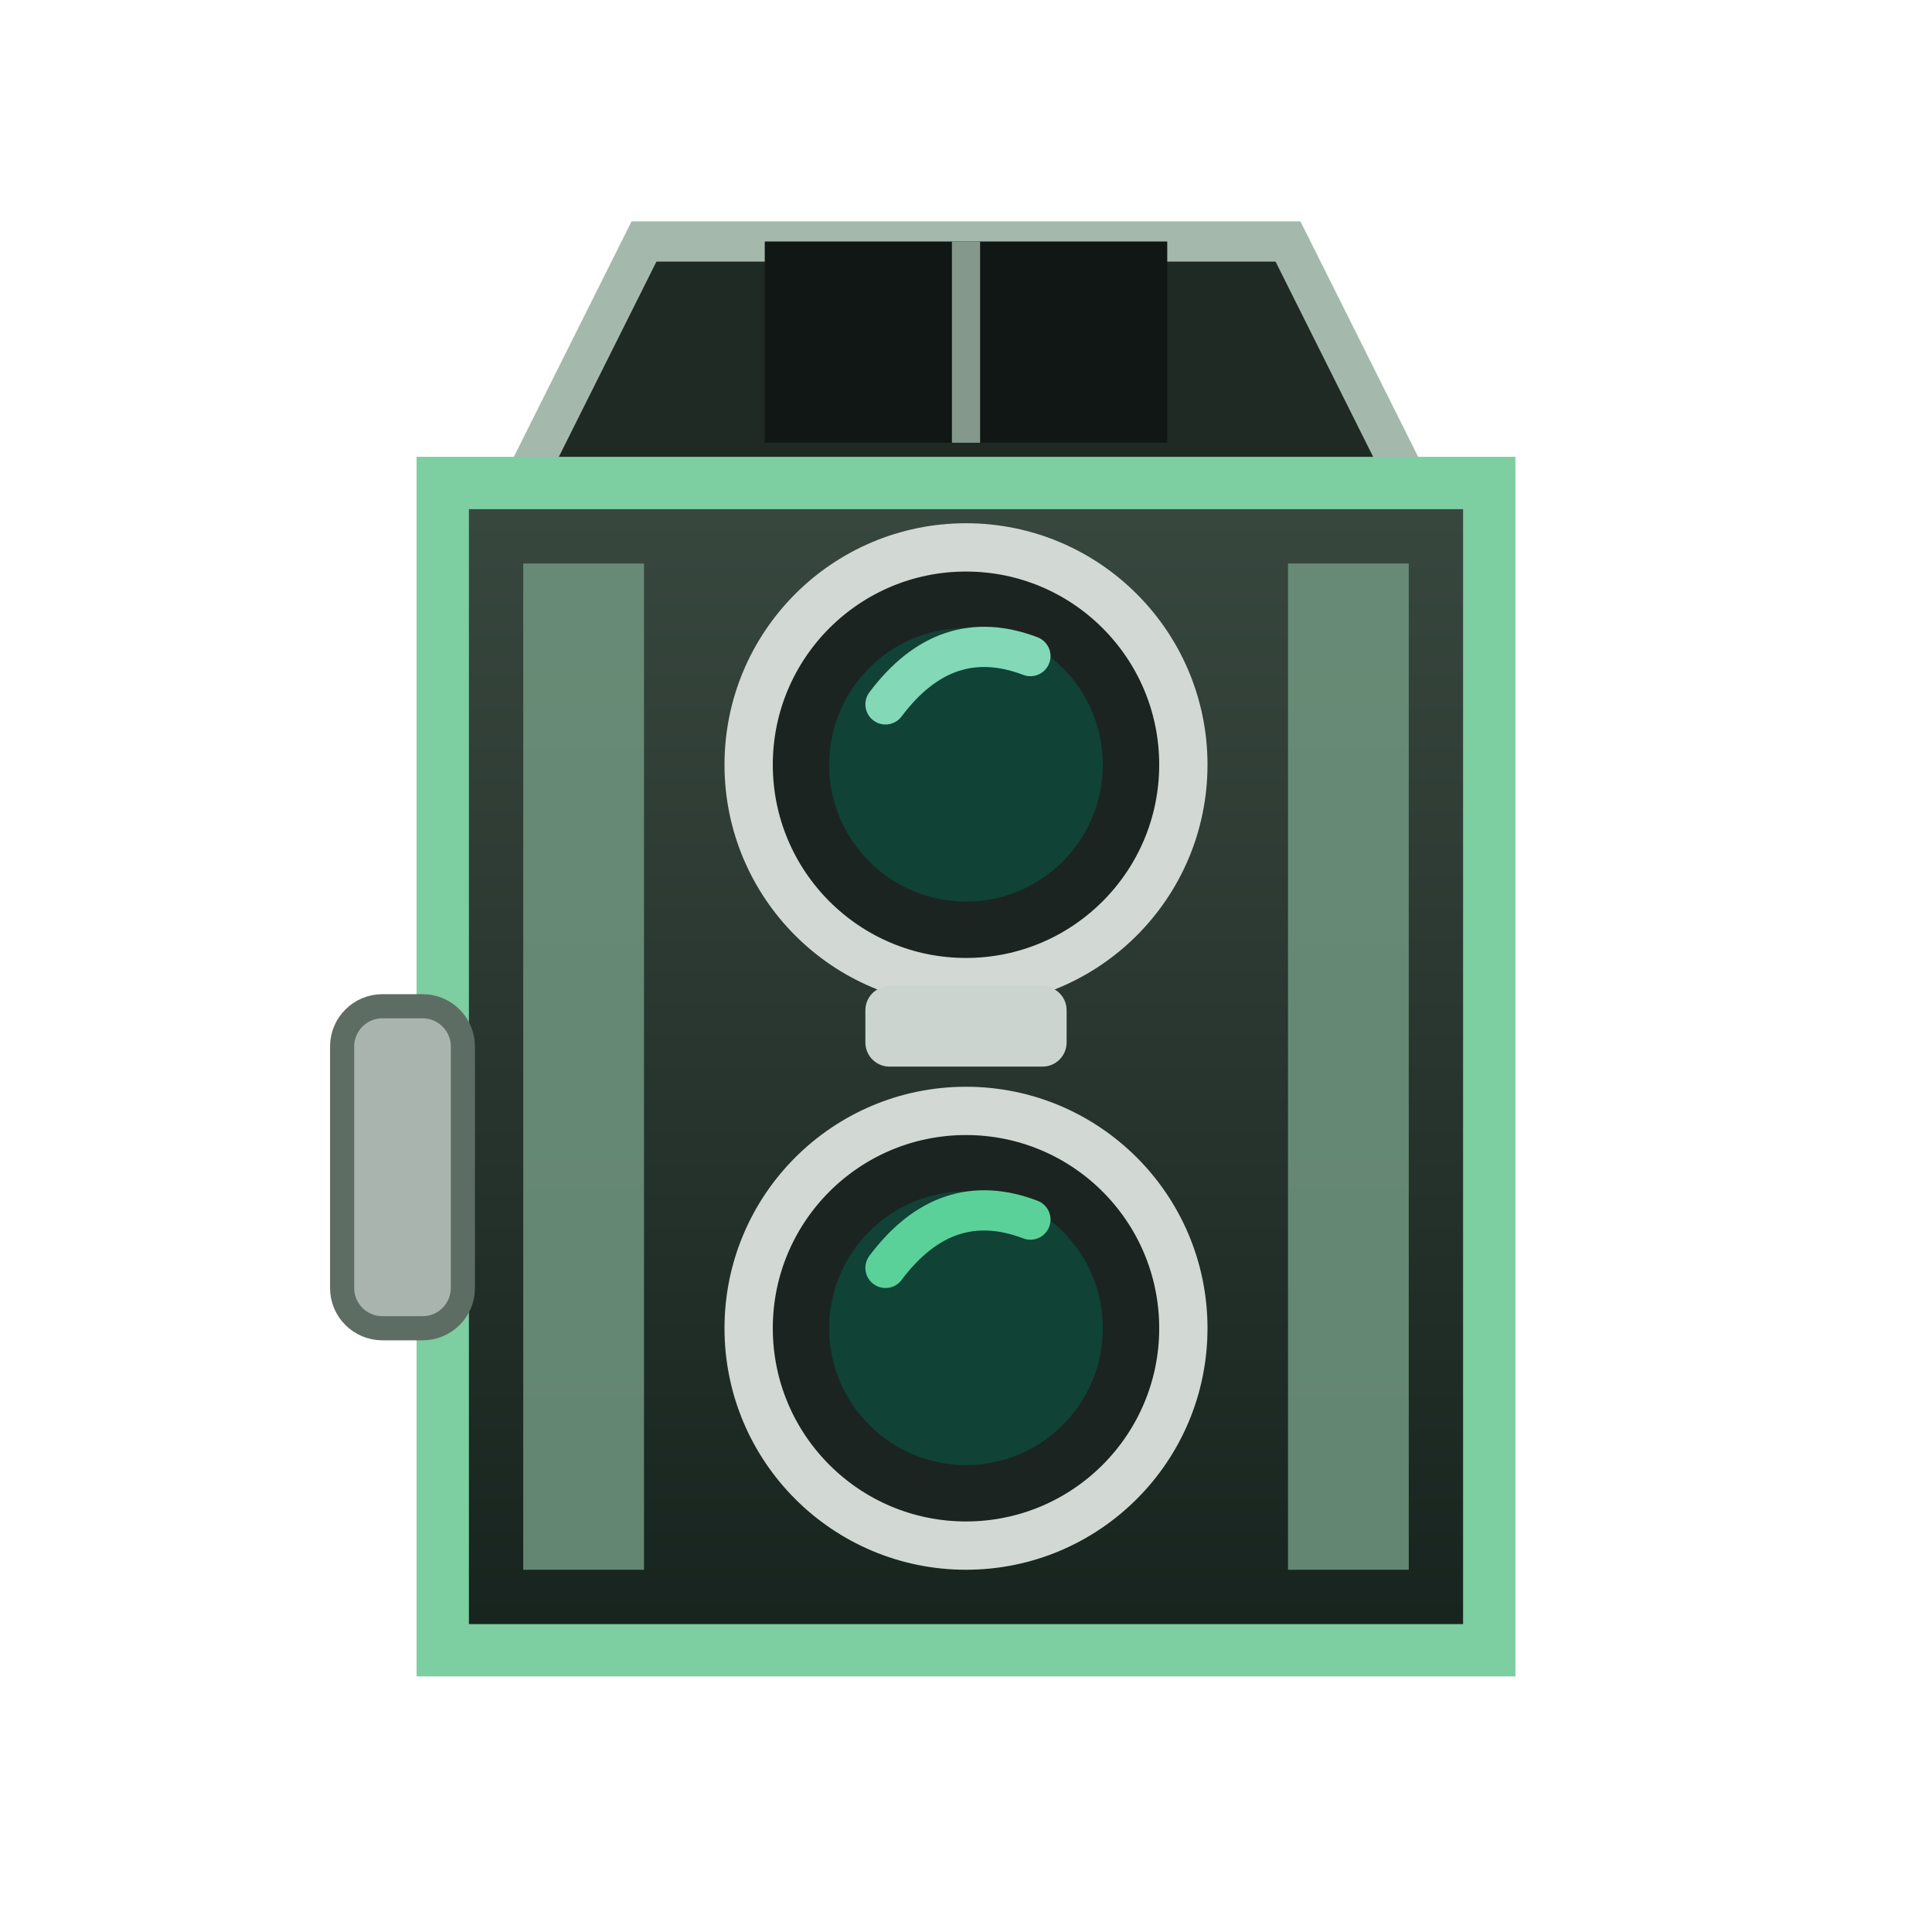
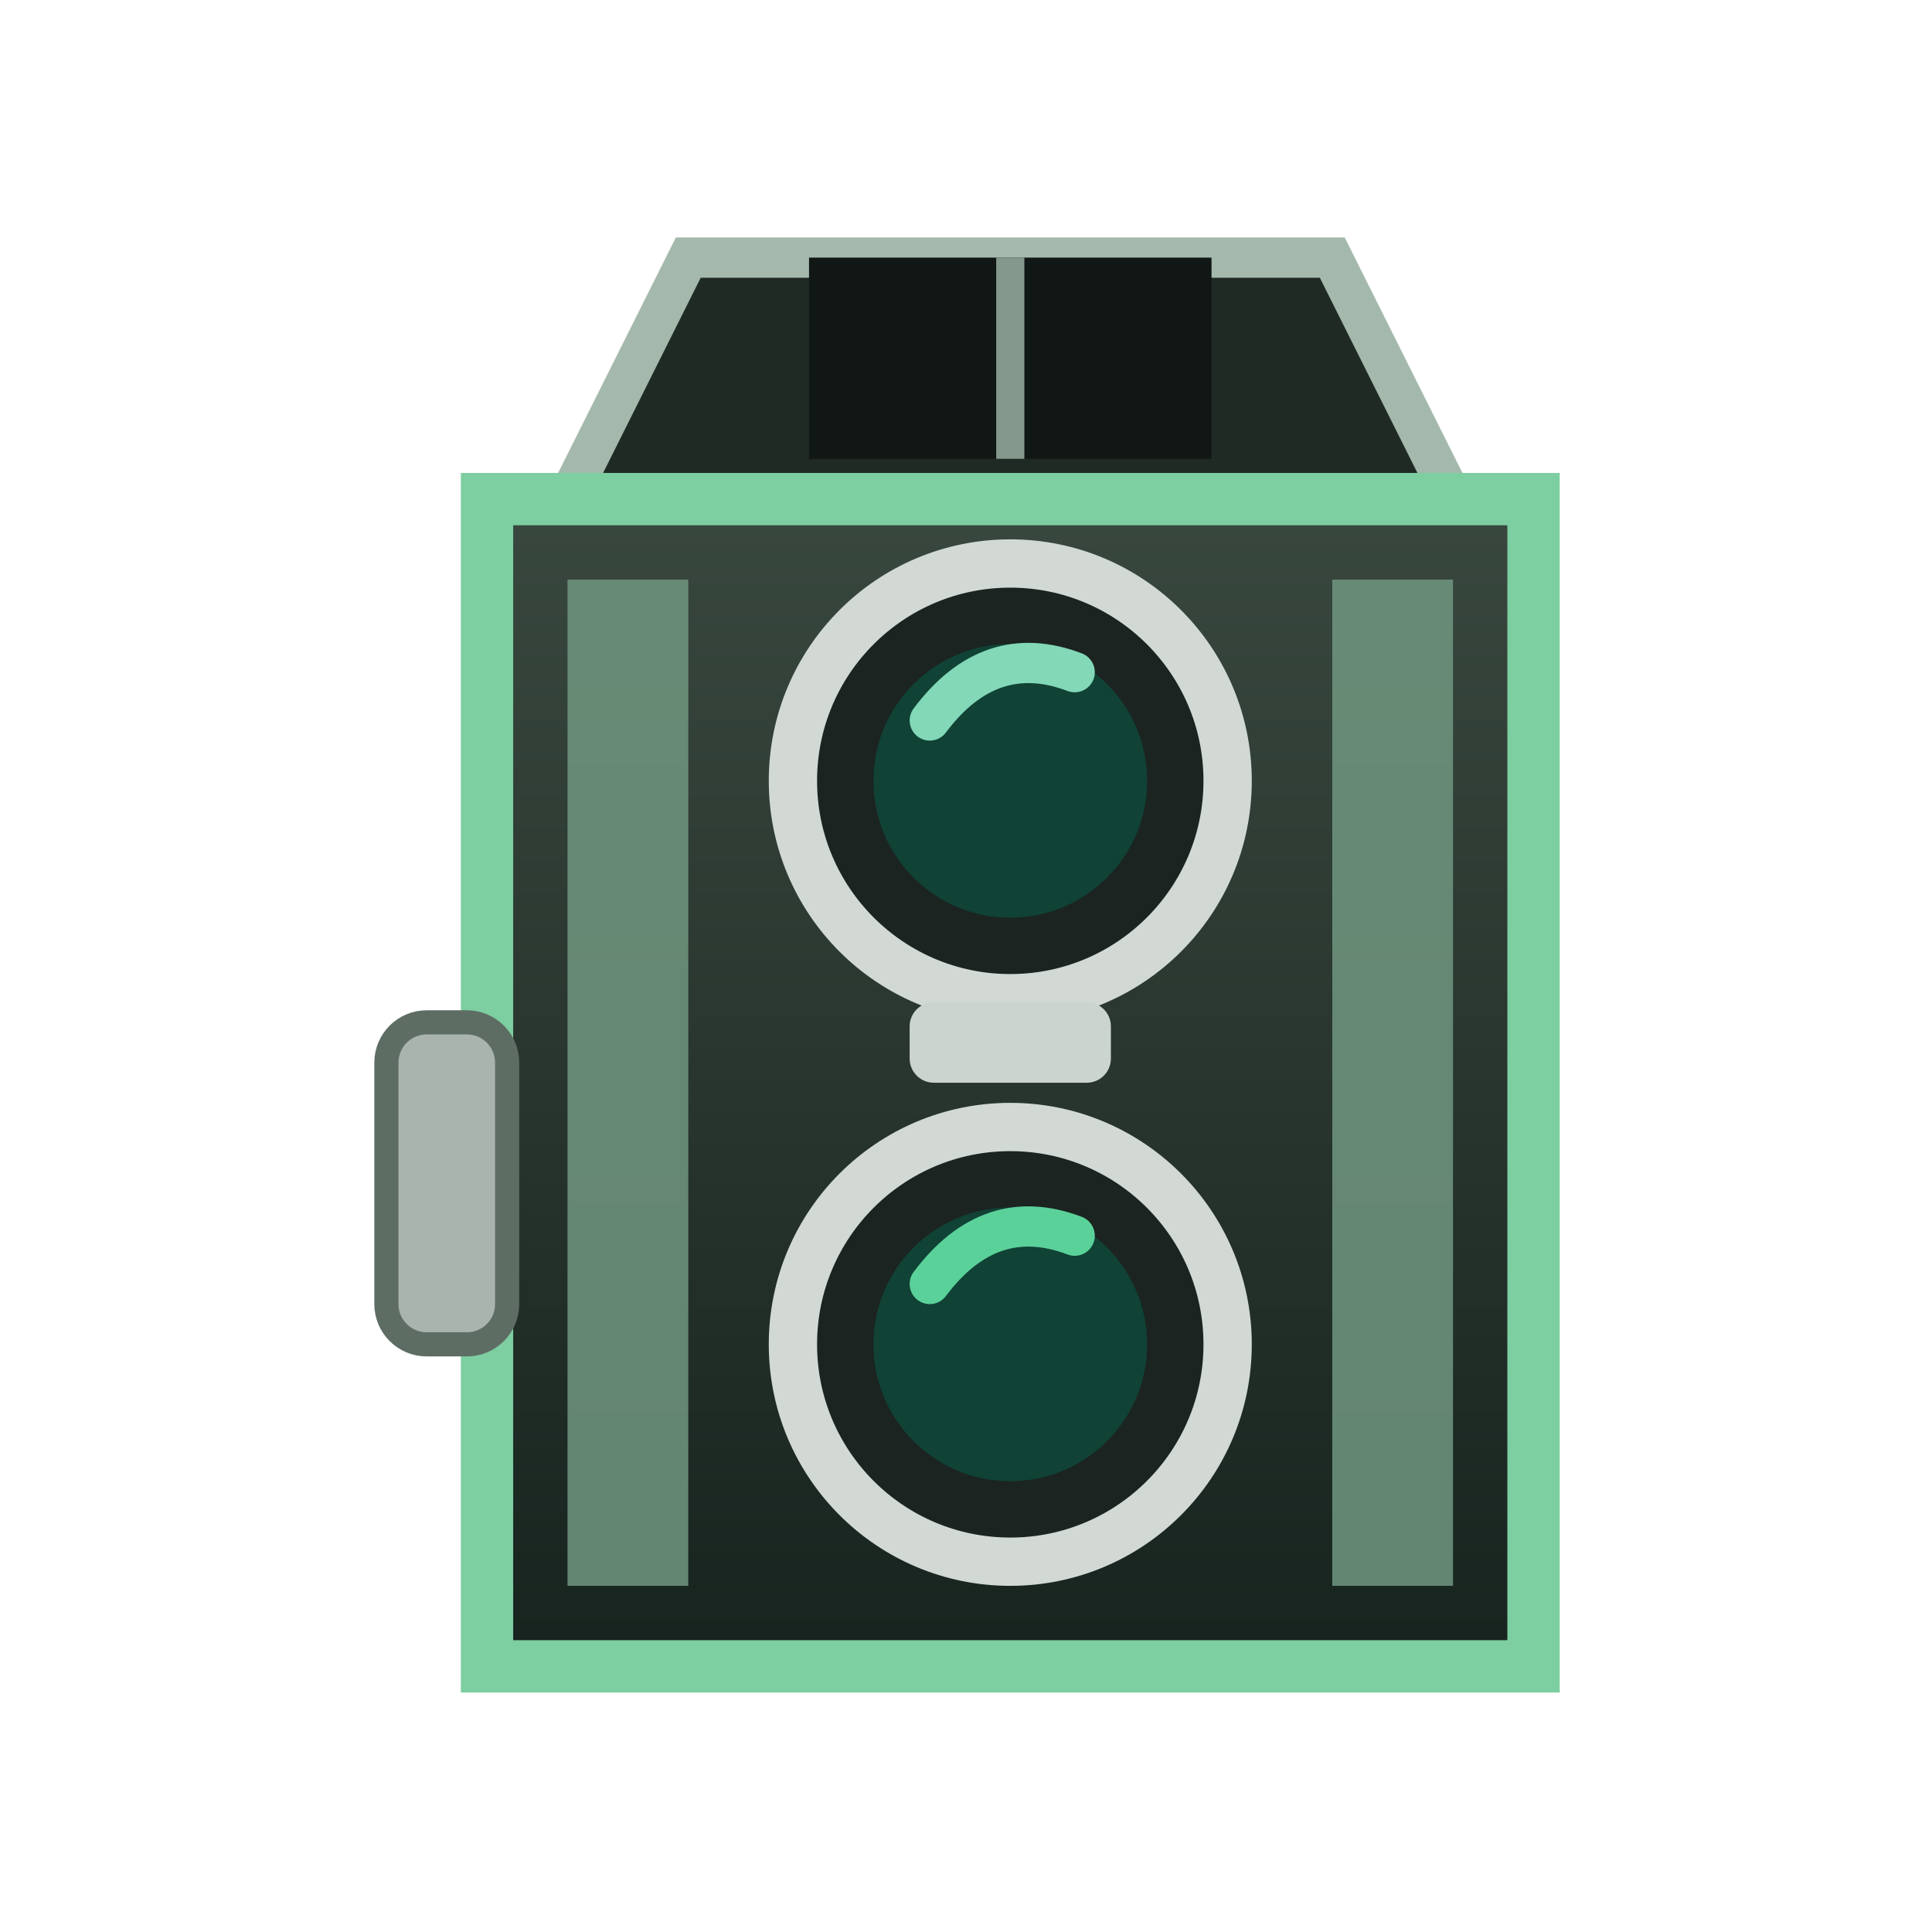
<svg xmlns="http://www.w3.org/2000/svg" viewBox="0 0 48 48" width="48" height="48">
  <defs>
    <linearGradient id="body" x2="0" y2="1">
      <stop stop-color="#39483f" />
      <stop offset="1" stop-color="#17231e" />
    </linearGradient>
  </defs>
-   <path d="M13 12 16 6h16l3 6Z" fill="#202a25" stroke="#a4b9ac" stroke-width="1" />
-   <path d="M19 6h10v5H19Z" fill="#101715" />
-   <path d="M24 6v5" stroke="#84988c" stroke-width=".7" />
-   <path d="M11 12h26v29H11Z" fill="url(#body)" stroke="#7dcea0" stroke-width="1.3" />
-   <path d="M13 14h3v25h-3zm19 0h3v25h-3Z" fill="#709780" opacity=".85" />
-   <rect x="8.5" y="25" width="3" height="8" rx="1" fill="#aab4ae" stroke="#5e6d64" stroke-width=".6" />
-   <circle cx="24" cy="19" r="5.4" fill="#1b2421" stroke="#d2d9d5" stroke-width="1.2" />
-   <circle cx="24" cy="19" r="3.4" fill="#104236" />
-   <path d="M22 17.5q1.5-2 3.6-1.2" fill="none" stroke="#82d8b7" stroke-width="1" stroke-linecap="round" />
-   <rect x="21.5" y="24.5" width="5" height="2" rx=".6" fill="#cbd4cf" />
-   <circle cx="24" cy="33" r="5.4" fill="#1b2421" stroke="#d2d9d5" stroke-width="1.2" />
-   <circle cx="24" cy="33" r="3.4" fill="#104236" />
-   <path d="M22 31.5q1.5-2 3.6-1.2" fill="none" stroke="#5bd19a" stroke-width="1" stroke-linecap="round" />
+   <path d="M 14.1 12.4 17.1 6.4 h 16 l 3 6 Z" fill="#202a25" stroke="#a4b9ac" stroke-width="1" />
+   <path d="M 20.1 6.4 h 10 v 5 H 20.1 Z" fill="#101715" />
+   <path d="M 25.1 6.4 v 5" stroke="#84988c" stroke-width=".7" />
+   <path d="M 12.1 12.4 h 26 v 29 H 12.1 Z" fill="url(#body)" stroke="#7dcea0" stroke-width="1.3" />
+   <path d="M 14.1 14.4 h 3 v 25 h -3 z m 19 0 h 3 v 25 h -3 Z" fill="#709780" opacity=".85" />
+   <rect x="9.6" y="25.4" width="3" height="8" rx="1" fill="#aab4ae" stroke="#5e6d64" stroke-width=".6" />
+   <circle cx="25.1" cy="19.4" r="5.4" fill="#1b2421" stroke="#d2d9d5" stroke-width="1.2" />
+   <circle cx="25.1" cy="19.4" r="3.4" fill="#104236" />
+   <path d="M 23.1 17.9 q 1.5 -2 3.6 -1.2" fill="none" stroke="#82d8b7" stroke-width="1" stroke-linecap="round" />
+   <rect x="22.6" y="24.9" width="5" height="2" rx=".6" fill="#cbd4cf" />
+   <circle cx="25.1" cy="33.4" r="5.4" fill="#1b2421" stroke="#d2d9d5" stroke-width="1.2" />
+   <circle cx="25.1" cy="33.4" r="3.4" fill="#104236" />
+   <path d="M 23.1 31.9 q 1.5 -2 3.6 -1.2" fill="none" stroke="#5bd19a" stroke-width="1" stroke-linecap="round" />
</svg>
